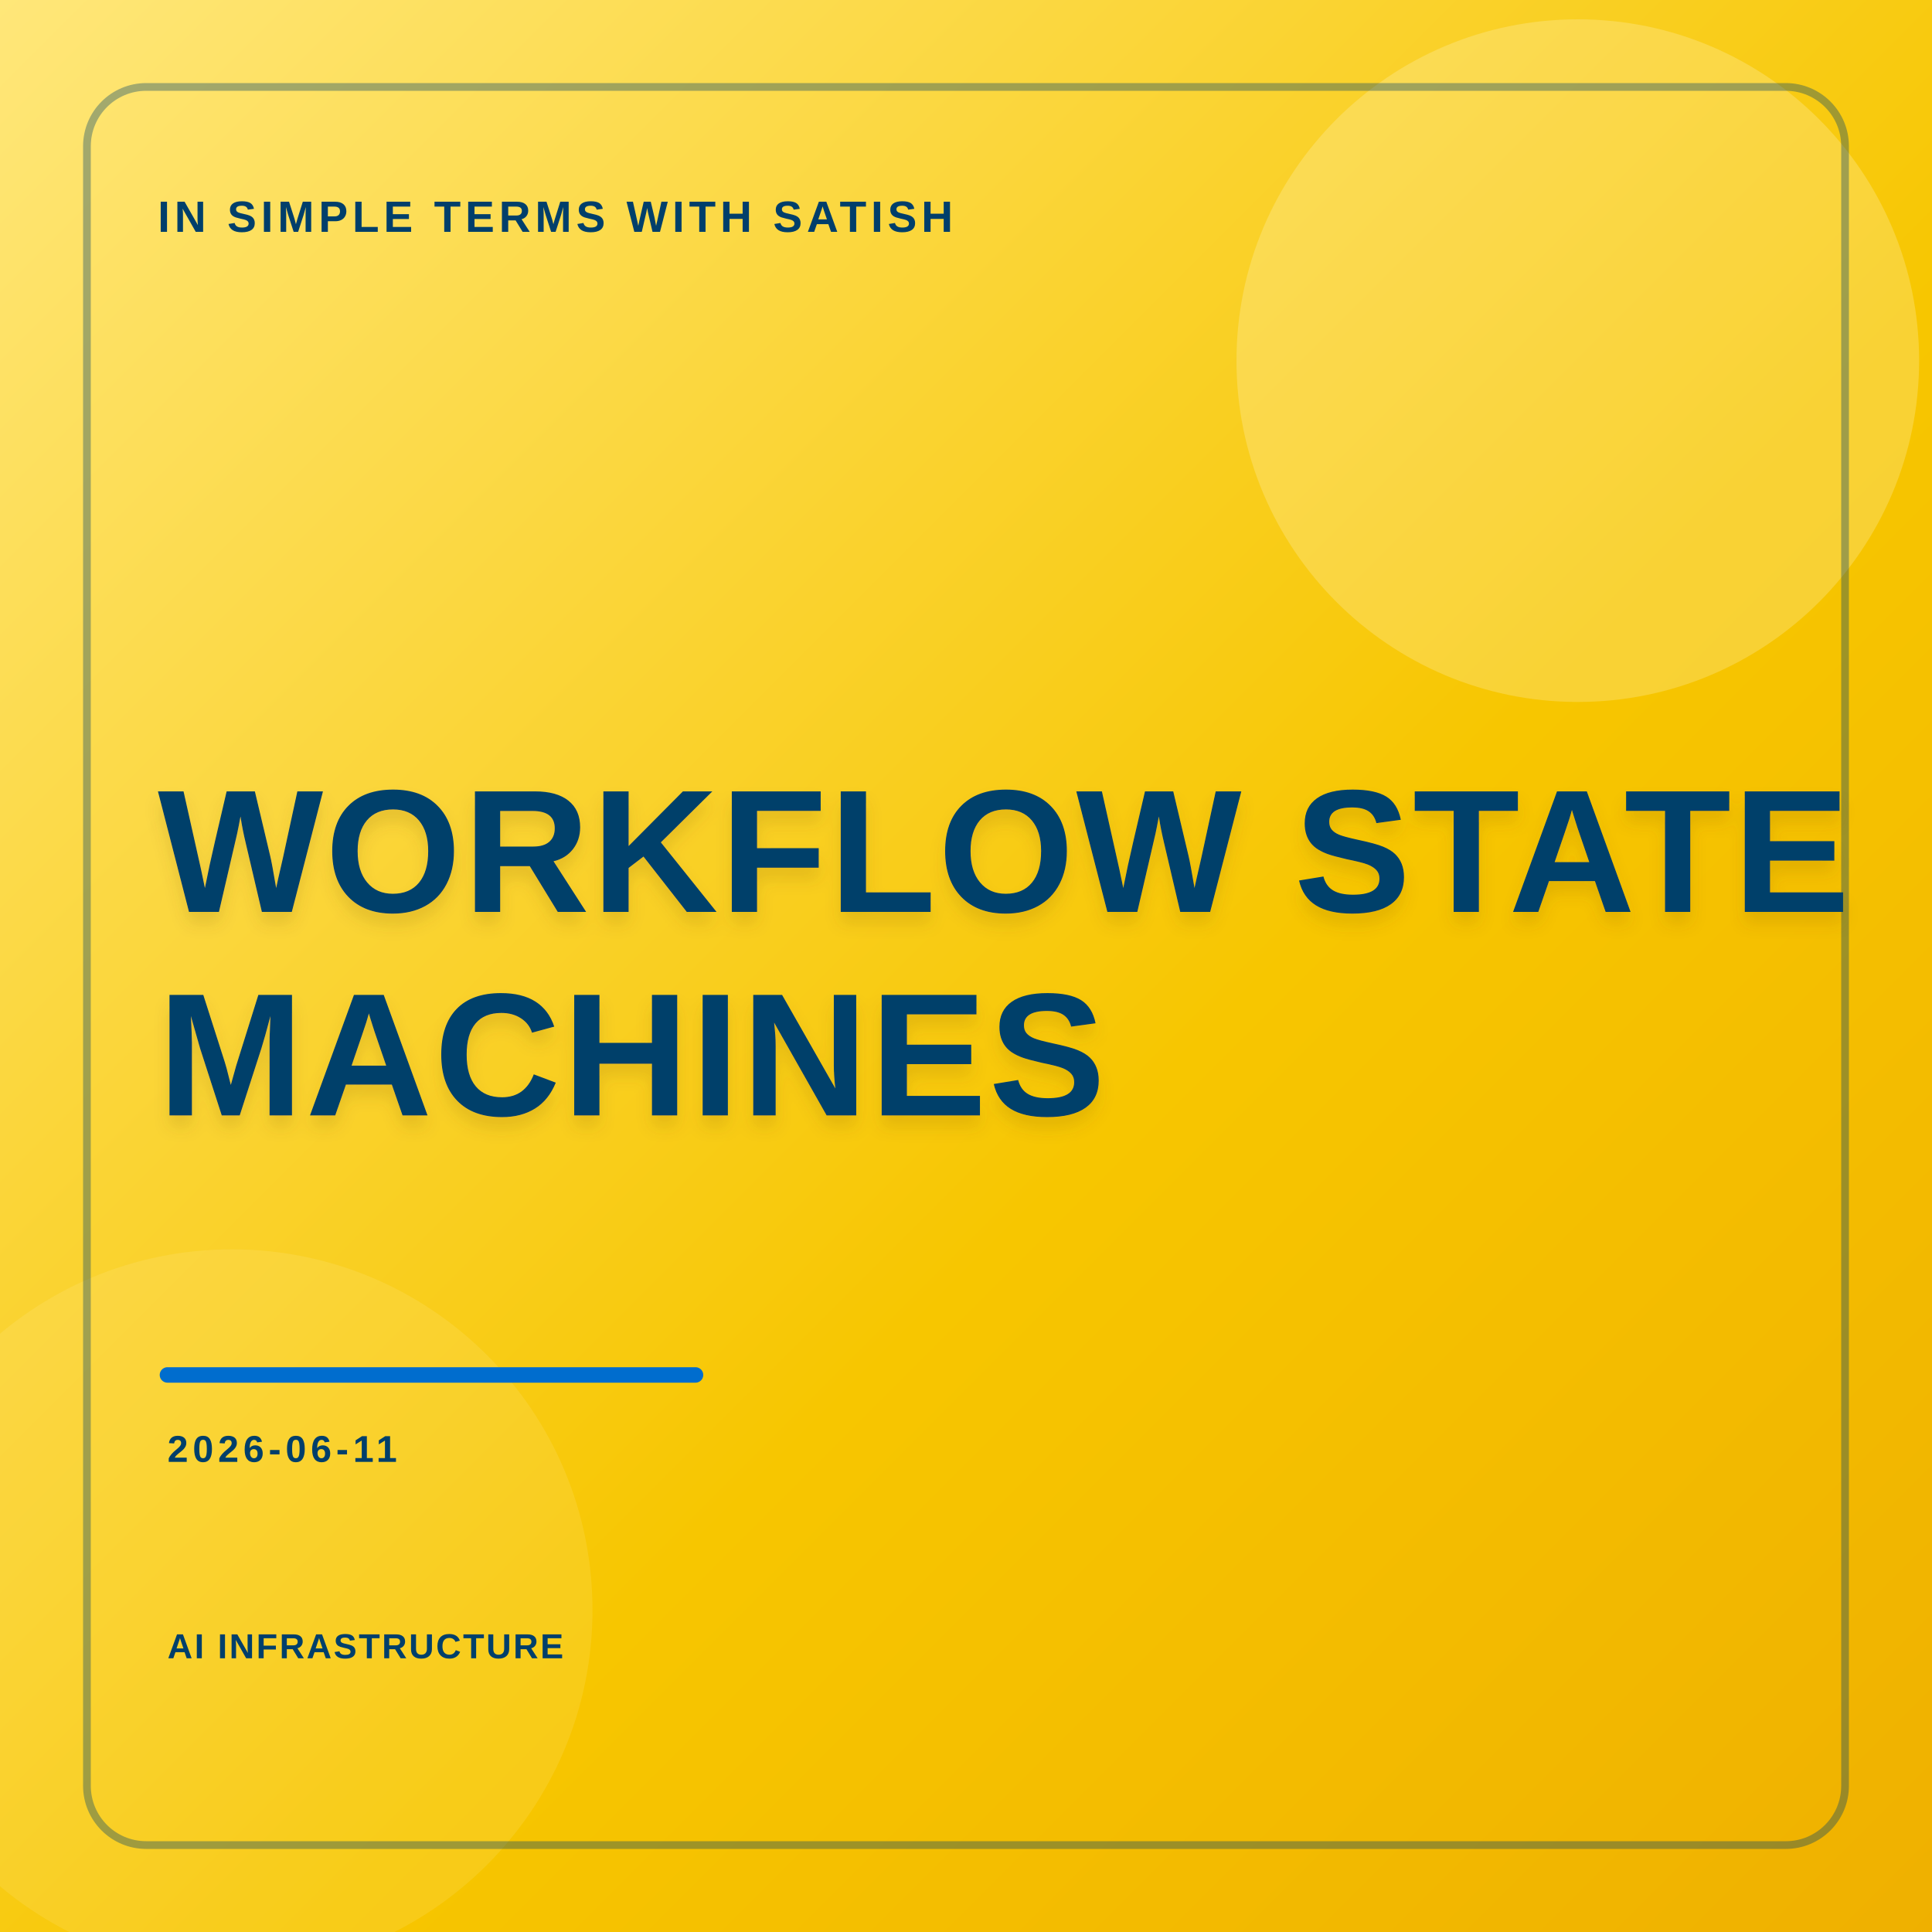
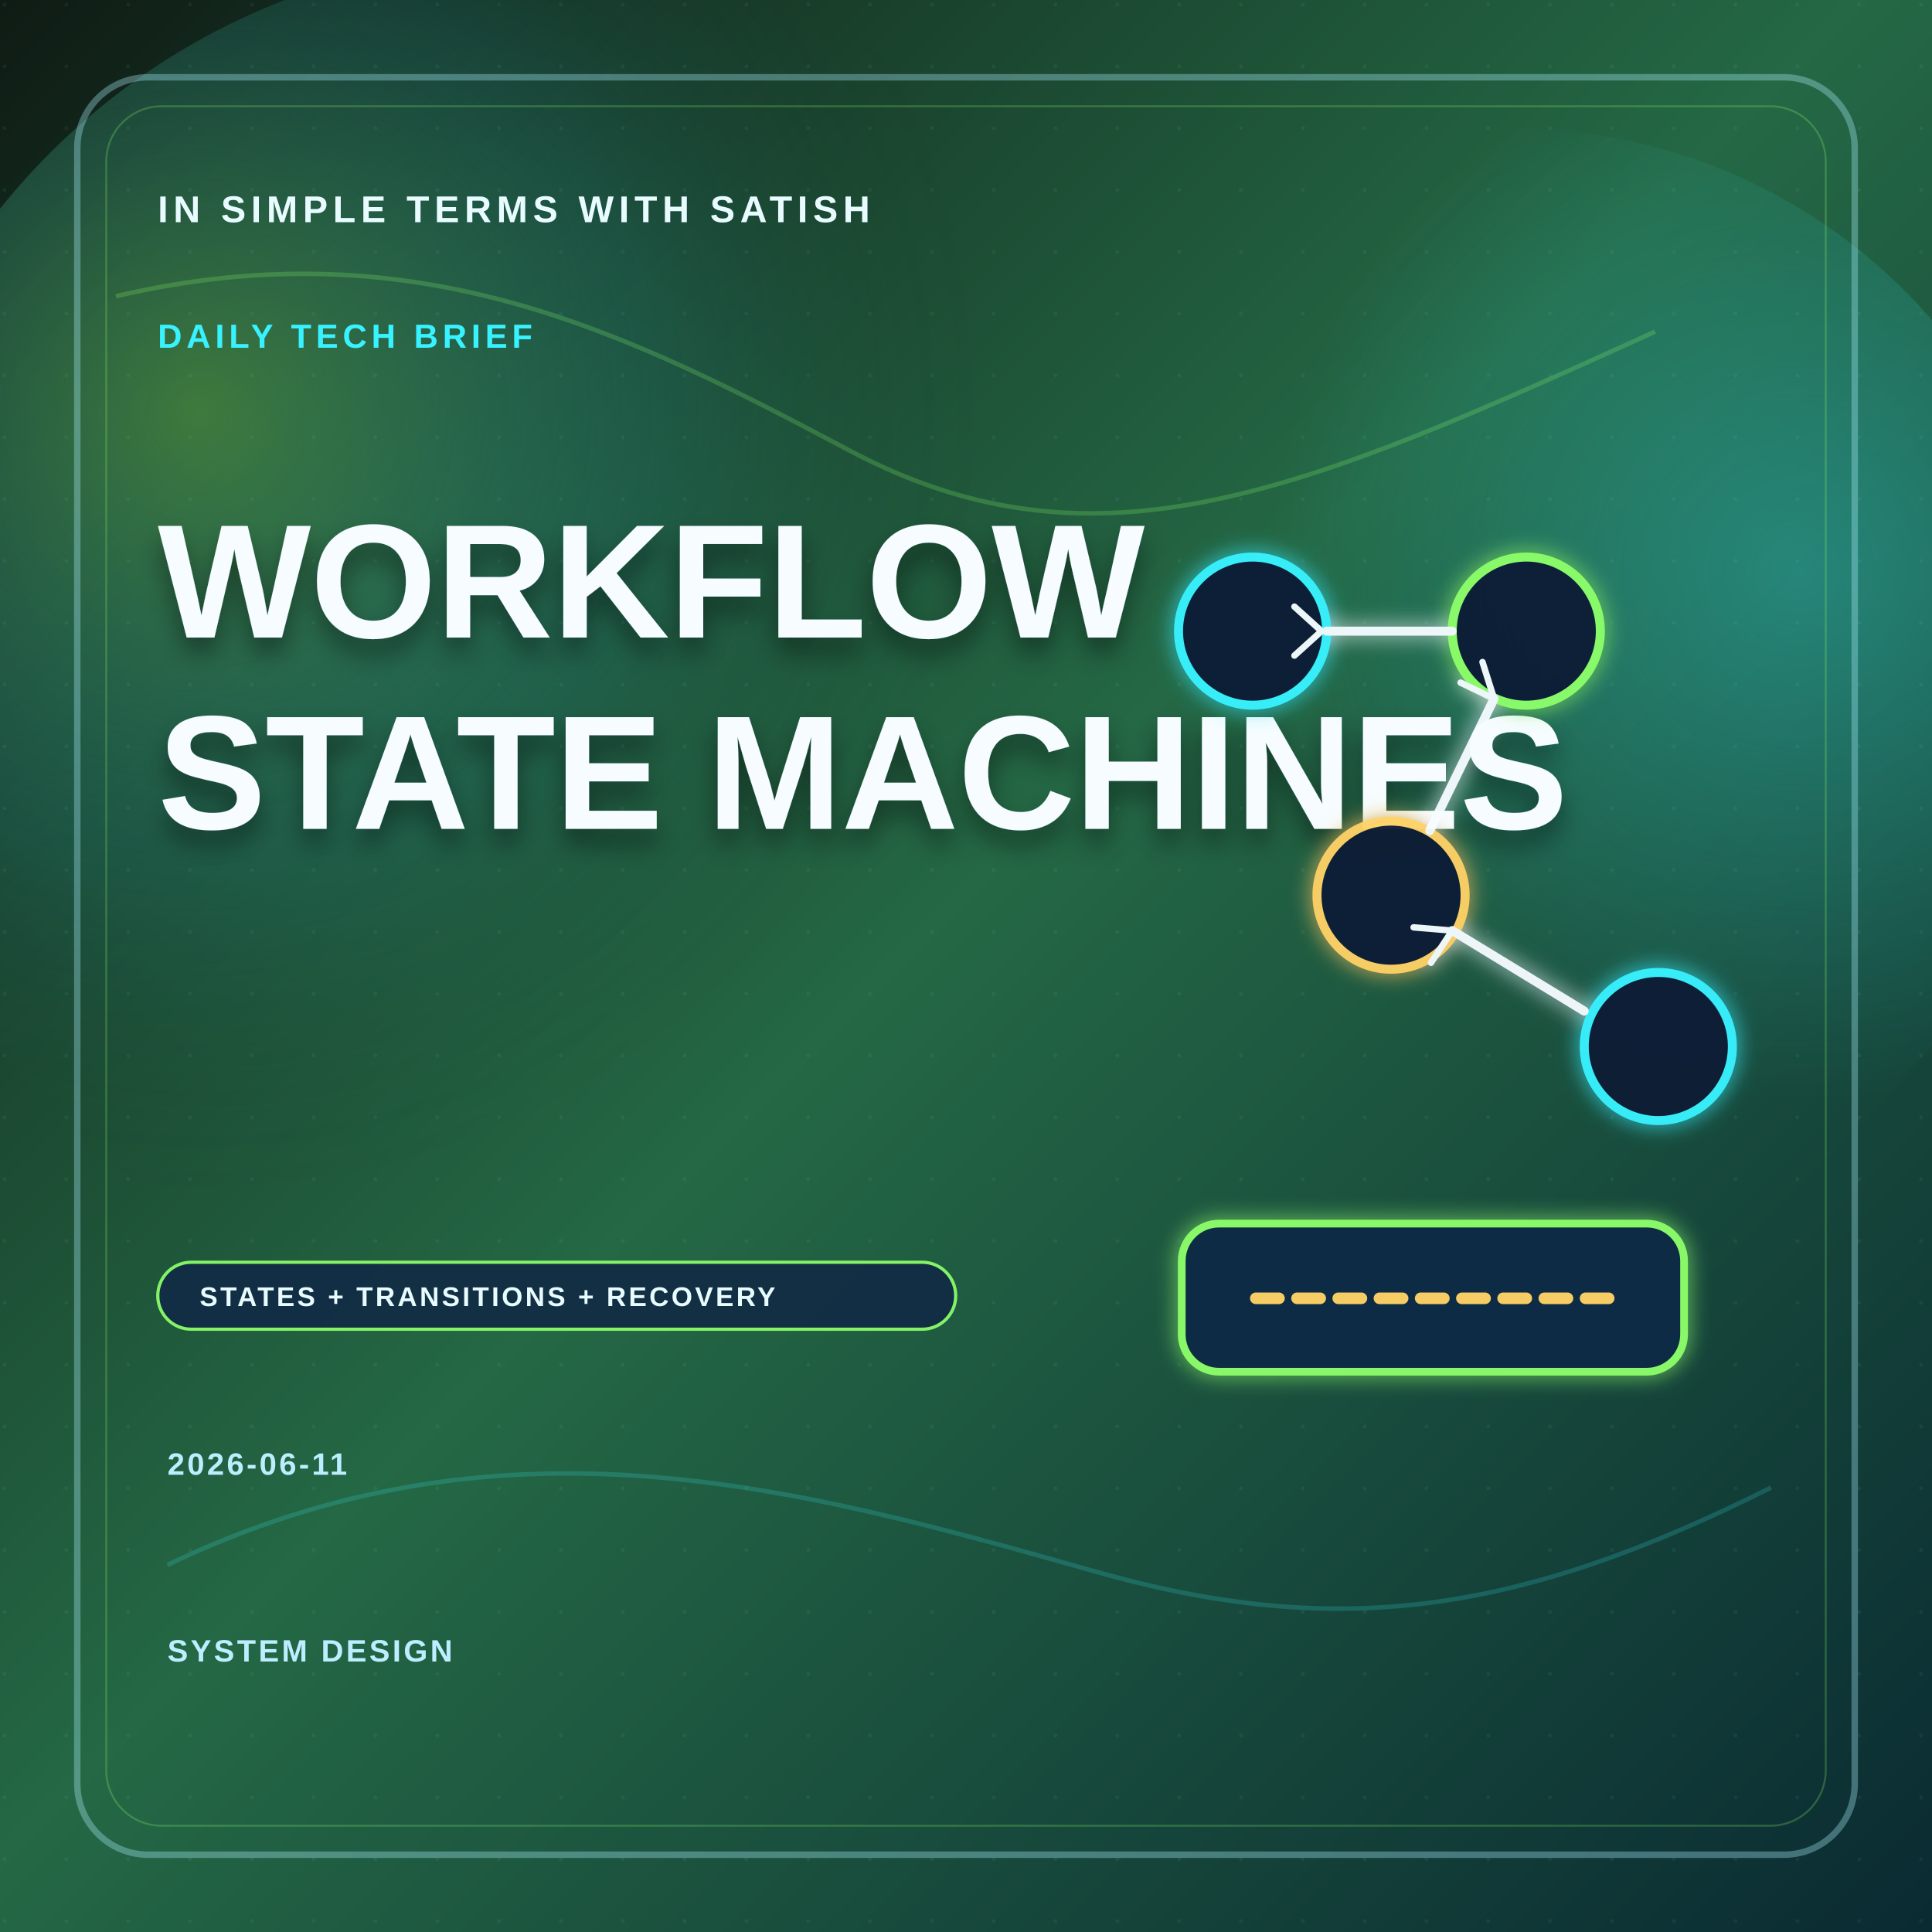
<svg xmlns="http://www.w3.org/2000/svg" width="3000" height="3000" viewBox="0 0 3000 3000">
  <defs>
-     <linearGradient id="paper" x1="0%" y1="0%" x2="100%" y2="100%">
-       <stop offset="0%" stop-color="#FFE77A" />
-       <stop offset="58%" stop-color="#F7C600" />
-       <stop offset="100%" stop-color="#EFB000" />
+     <linearGradient id="bg" x1="0%" y1="0%" x2="100%" y2="100%">
+       <stop offset="0%" stop-color="#0F1B14" />
+       <stop offset="48%" stop-color="#246845" />
+       <stop offset="100%" stop-color="#0A2A32" />
    </linearGradient>
-     <filter id="shadow" x="-10%" y="-10%" width="120%" height="140%">
-       <feDropShadow dx="0" dy="18" stdDeviation="12" flood-color="#6D4E00" flood-opacity="0.15" />
+     <radialGradient id="leftGlow" cx="26%" cy="34%" r="58%">
+       <stop offset="0%" stop-color="#8DFF6A" stop-opacity="0.34" />
+       <stop offset="58%" stop-color="#38F2FF" stop-opacity="0.10" />
+       <stop offset="100%" stop-color="#0F1B14" stop-opacity="0" />
+     </radialGradient>
+     <radialGradient id="rightGlow" cx="76%" cy="40%" r="48%">
+       <stop offset="0%" stop-color="#38F2FF" stop-opacity="0.30" />
+       <stop offset="100%" stop-color="#38F2FF" stop-opacity="0" />
+     </radialGradient>
+     <linearGradient id="rule" x1="0%" y1="0%" x2="100%" y2="0%">
+       <stop offset="0%" stop-color="#8DFF6A" />
+       <stop offset="55%" stop-color="#38F2FF" />
+       <stop offset="100%" stop-color="#FFD166" />
+     </linearGradient>
+     <filter id="deepShadow" x="-20%" y="-20%" width="140%" height="150%">
+       <feDropShadow dx="0" dy="24" stdDeviation="20" flood-color="#000000" flood-opacity="0.40" />
    </filter>
+     <filter id="softGlow" x="-40%" y="-40%" width="180%" height="180%">
+       <feGaussianBlur stdDeviation="16" result="blur" />
+       <feMerge>
+         <feMergeNode in="blur" />
+         <feMergeNode in="SourceGraphic" />
+       </feMerge>
+     </filter>
+     <pattern id="dotGrid" width="96" height="96" patternUnits="userSpaceOnUse">
+       <circle cx="7" cy="7" r="3" fill="#BFEFFF" opacity="0.12" />
+     </pattern>
    <style>
-       .brand { font-family: "Avenir Next", "Helvetica Neue", Arial, sans-serif; font-size: 68px; font-weight: 900; letter-spacing: 7px; fill: #003F6B; }
-       .title { font-family: "Avenir Next Condensed", "Avenir Next", "Helvetica Neue", Arial, sans-serif; font-size: 272px; font-weight: 900; letter-spacing: 3px; fill: #003F6B; }
-       .date { font-family: "Avenir Next", "Helvetica Neue", Arial, sans-serif; font-size: 58px; font-weight: 900; letter-spacing: 7px; fill: #003F6B; }
-       .small { font-family: "Avenir Next", "Helvetica Neue", Arial, sans-serif; font-size: 54px; font-weight: 900; letter-spacing: 3px; fill: #003F6B; }
+       .brand { font-family: "Avenir Next", "Helvetica Neue", Arial, sans-serif; font-size: 58px; font-weight: 900; letter-spacing: 8px; fill: #E8FBFF; }
+       .eyebrow { font-family: "Avenir Next", "Helvetica Neue", Arial, sans-serif; font-size: 52px; font-weight: 900; letter-spacing: 7px; fill: #38F2FF; }
+       .title { font-family: "Avenir Next Condensed", "Avenir Next", "Helvetica Neue", Arial, sans-serif; font-size: 252px; font-weight: 950; letter-spacing: -1px; fill: #F6FCFF; }
+       .small { font-family: "Avenir Next", "Helvetica Neue", Arial, sans-serif; font-size: 48px; font-weight: 900; letter-spacing: 4px; fill: #BDEEFF; }
+       .label { font-family: "Avenir Next", "Helvetica Neue", Arial, sans-serif; font-size: 42px; font-weight: 900; letter-spacing: 4px; fill: #E8FBFF; }
+       .micro { font-family: "Avenir Next", "Helvetica Neue", Arial, sans-serif; font-size: 34px; font-weight: 800; letter-spacing: 3px; fill: #B8D9E8; }
    </style>
  </defs>
-   <rect width="3000" height="3000" fill="url(#paper)" />
-   <circle cx="2450" cy="560" r="530" fill="#FFF6CF" opacity="0.25" />
-   <circle cx="360" cy="2500" r="560" fill="#FFF6CF" opacity="0.12" />
-   <rect x="135" y="135" width="2730" height="2730" rx="92" fill="none" stroke="#003F6B" stroke-width="12" opacity="0.36" />
-   <text x="245" y="360" class="brand">IN SIMPLE TERMS WITH SATISH</text>
-   <g filter="url(#shadow)">
-     <text x="245" y="1416" class="title">WORKFLOW STATE</text>
-     <text x="245" y="1732" class="title">MACHINES</text>
+   <rect width="3000" height="3000" fill="url(#bg)" />
+   <rect width="3000" height="3000" fill="url(#dotGrid)" opacity="0.48" />
+   <circle cx="820" cy="980" r="1050" fill="url(#leftGlow)" />
+   <circle cx="2350" cy="1060" r="860" fill="url(#rightGlow)" />
+   <path d="M180 460 C650 350 980 520 1320 700 C1705 904 2030 760 2570 515" fill="none" stroke="#8DFF6A" stroke-width="7" opacity="0.22" />
+   <path d="M260 2430 C780 2180 1240 2310 1700 2440 C2080 2548 2360 2505 2750 2310" fill="none" stroke="#38F2FF" stroke-width="7" opacity="0.18" />
+   <rect x="120" y="120" width="2760" height="2760" rx="110" fill="none" stroke="#AEEFFF" stroke-width="10" opacity="0.34" />
+   <rect x="165" y="165" width="2670" height="2670" rx="86" fill="none" stroke="#8DFF6A" stroke-width="3" opacity="0.24" />
+   <text x="245" y="345" class="brand">IN SIMPLE TERMS WITH SATISH</text>
+   <text x="245" y="540" class="eyebrow">DAILY TECH BRIEF</text>
+   <g filter="url(#deepShadow)">
+     <text x="245" y="990" class="title">WORKFLOW</text>
+     <text x="245" y="1287" class="title">STATE MACHINES</text>
  </g>
-   <path d="M260 2135 H1080" stroke="#006DCE" stroke-width="24" stroke-linecap="round" />
-   <text x="260" y="2270" class="date">2026-06-11</text>
-   <text x="260" y="2575" class="small">AI INFRASTRUCTURE</text>
+   <g filter="url(#softGlow)" opacity="0.96">
+     <g>
+       <circle cx="1945" cy="980" r="115" fill="#081E34" stroke="#38F2FF" stroke-width="14" />
+       <circle cx="2370" cy="980" r="115" fill="#081E34" stroke="#8DFF6A" stroke-width="14" />
+       <circle cx="2160" cy="1390" r="115" fill="#081E34" stroke="#FFD166" stroke-width="14" />
+       <circle cx="2575" cy="1625" r="115" fill="#081E34" stroke="#38F2FF" stroke-width="14" />
+       <path d="M2060 980 H2255 M2320 1085 L2220 1290 M2255 1445 L2460 1570" fill="none" stroke="#F6FCFF" stroke-width="14" stroke-linecap="round" marker-end="url(#none)" />
+       <path d="M2052 980 L2010 942 M2052 980 L2010 1018 M2320 1085 L2302 1028 M2320 1085 L2268 1060 M2255 1445 L2195 1440 M2255 1445 L2222 1495" fill="none" stroke="#F6FCFF" stroke-width="10" stroke-linecap="round" />
+       <rect x="1835" y="1900" width="780" height="230" rx="58" fill="#102A44" stroke="#8DFF6A" stroke-width="12" />
+       <path d="M1950 2016 H2500" fill="none" stroke="#FFD166" stroke-width="18" stroke-linecap="round" stroke-dasharray="36 28" />
+     </g>
+   </g>
+   <g>
+     <rect x="245" y="1960" width="1239" height="104" rx="52" fill="#102A44" stroke="#8DFF6A" stroke-width="5" opacity="0.92" />
+     <text x="310" y="2028" class="label">STATES + TRANSITIONS + RECOVERY</text>
+     <path d="M260 2145 H1075" stroke="url(#rule)" stroke-width="22" stroke-linecap="round" />
+     <text x="260" y="2290" class="small">2026-06-11</text>
+     <text x="260" y="2580" class="small">SYSTEM DESIGN</text>
+   </g>
</svg>
